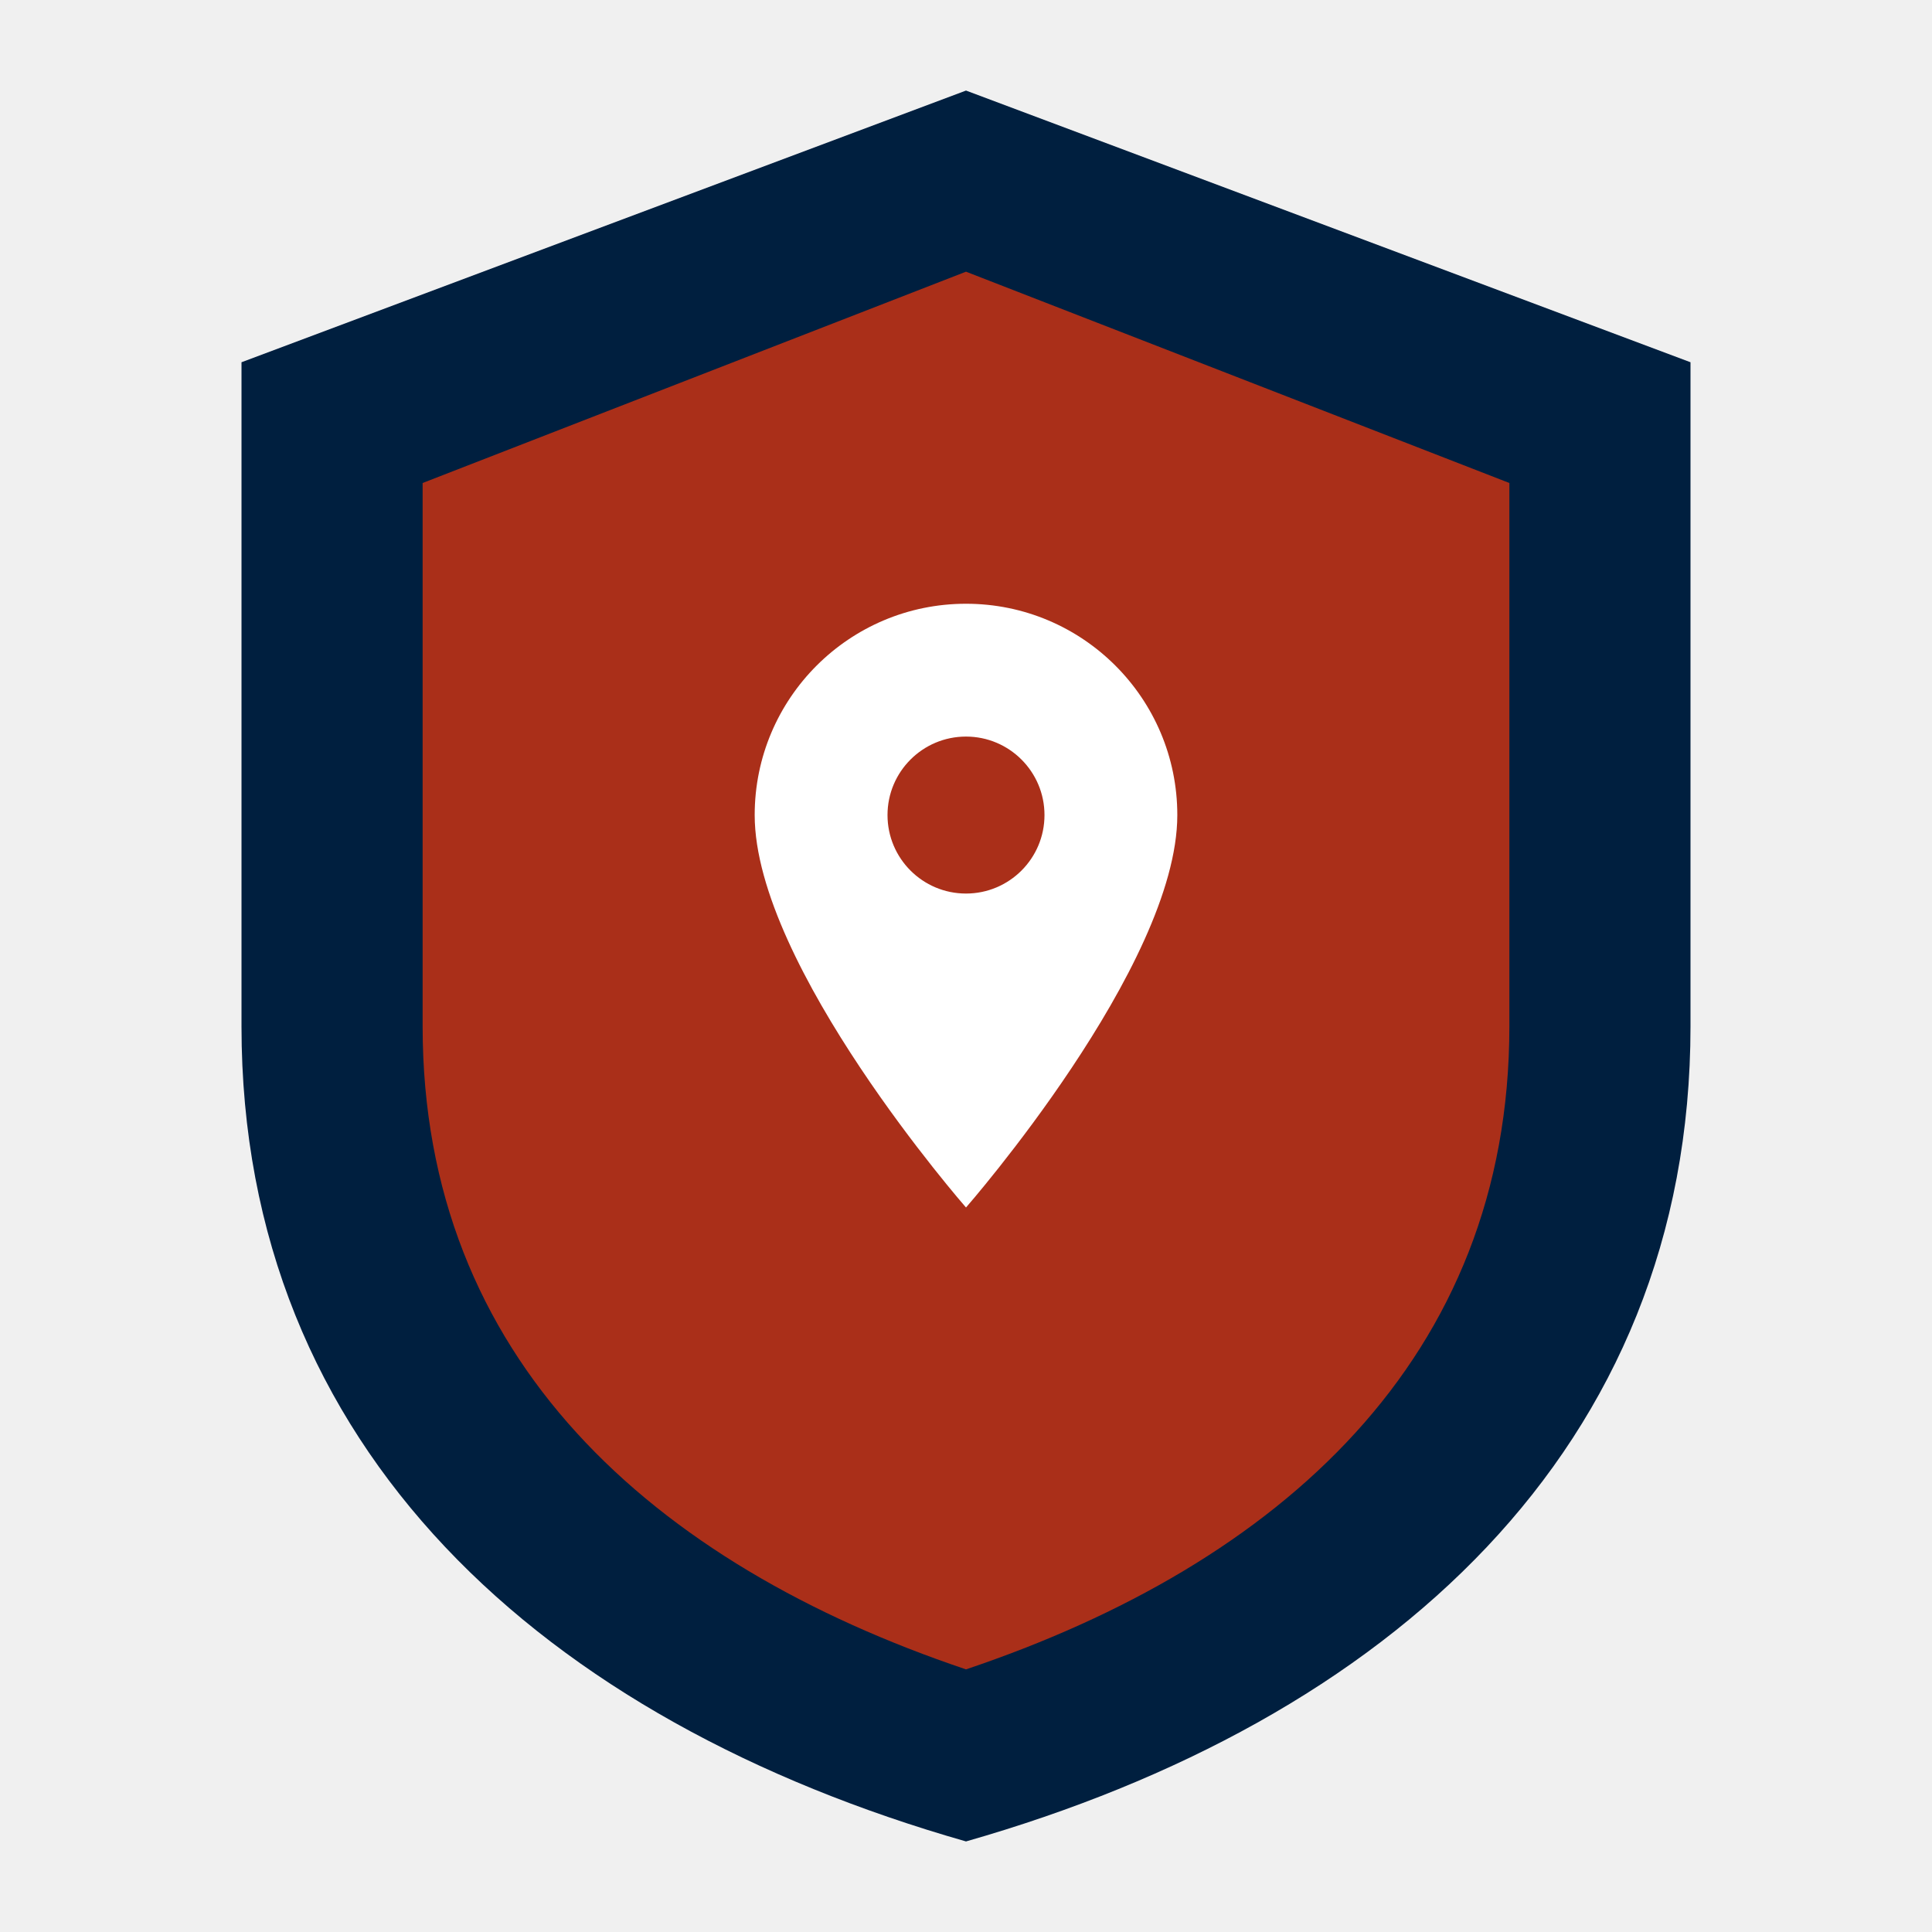
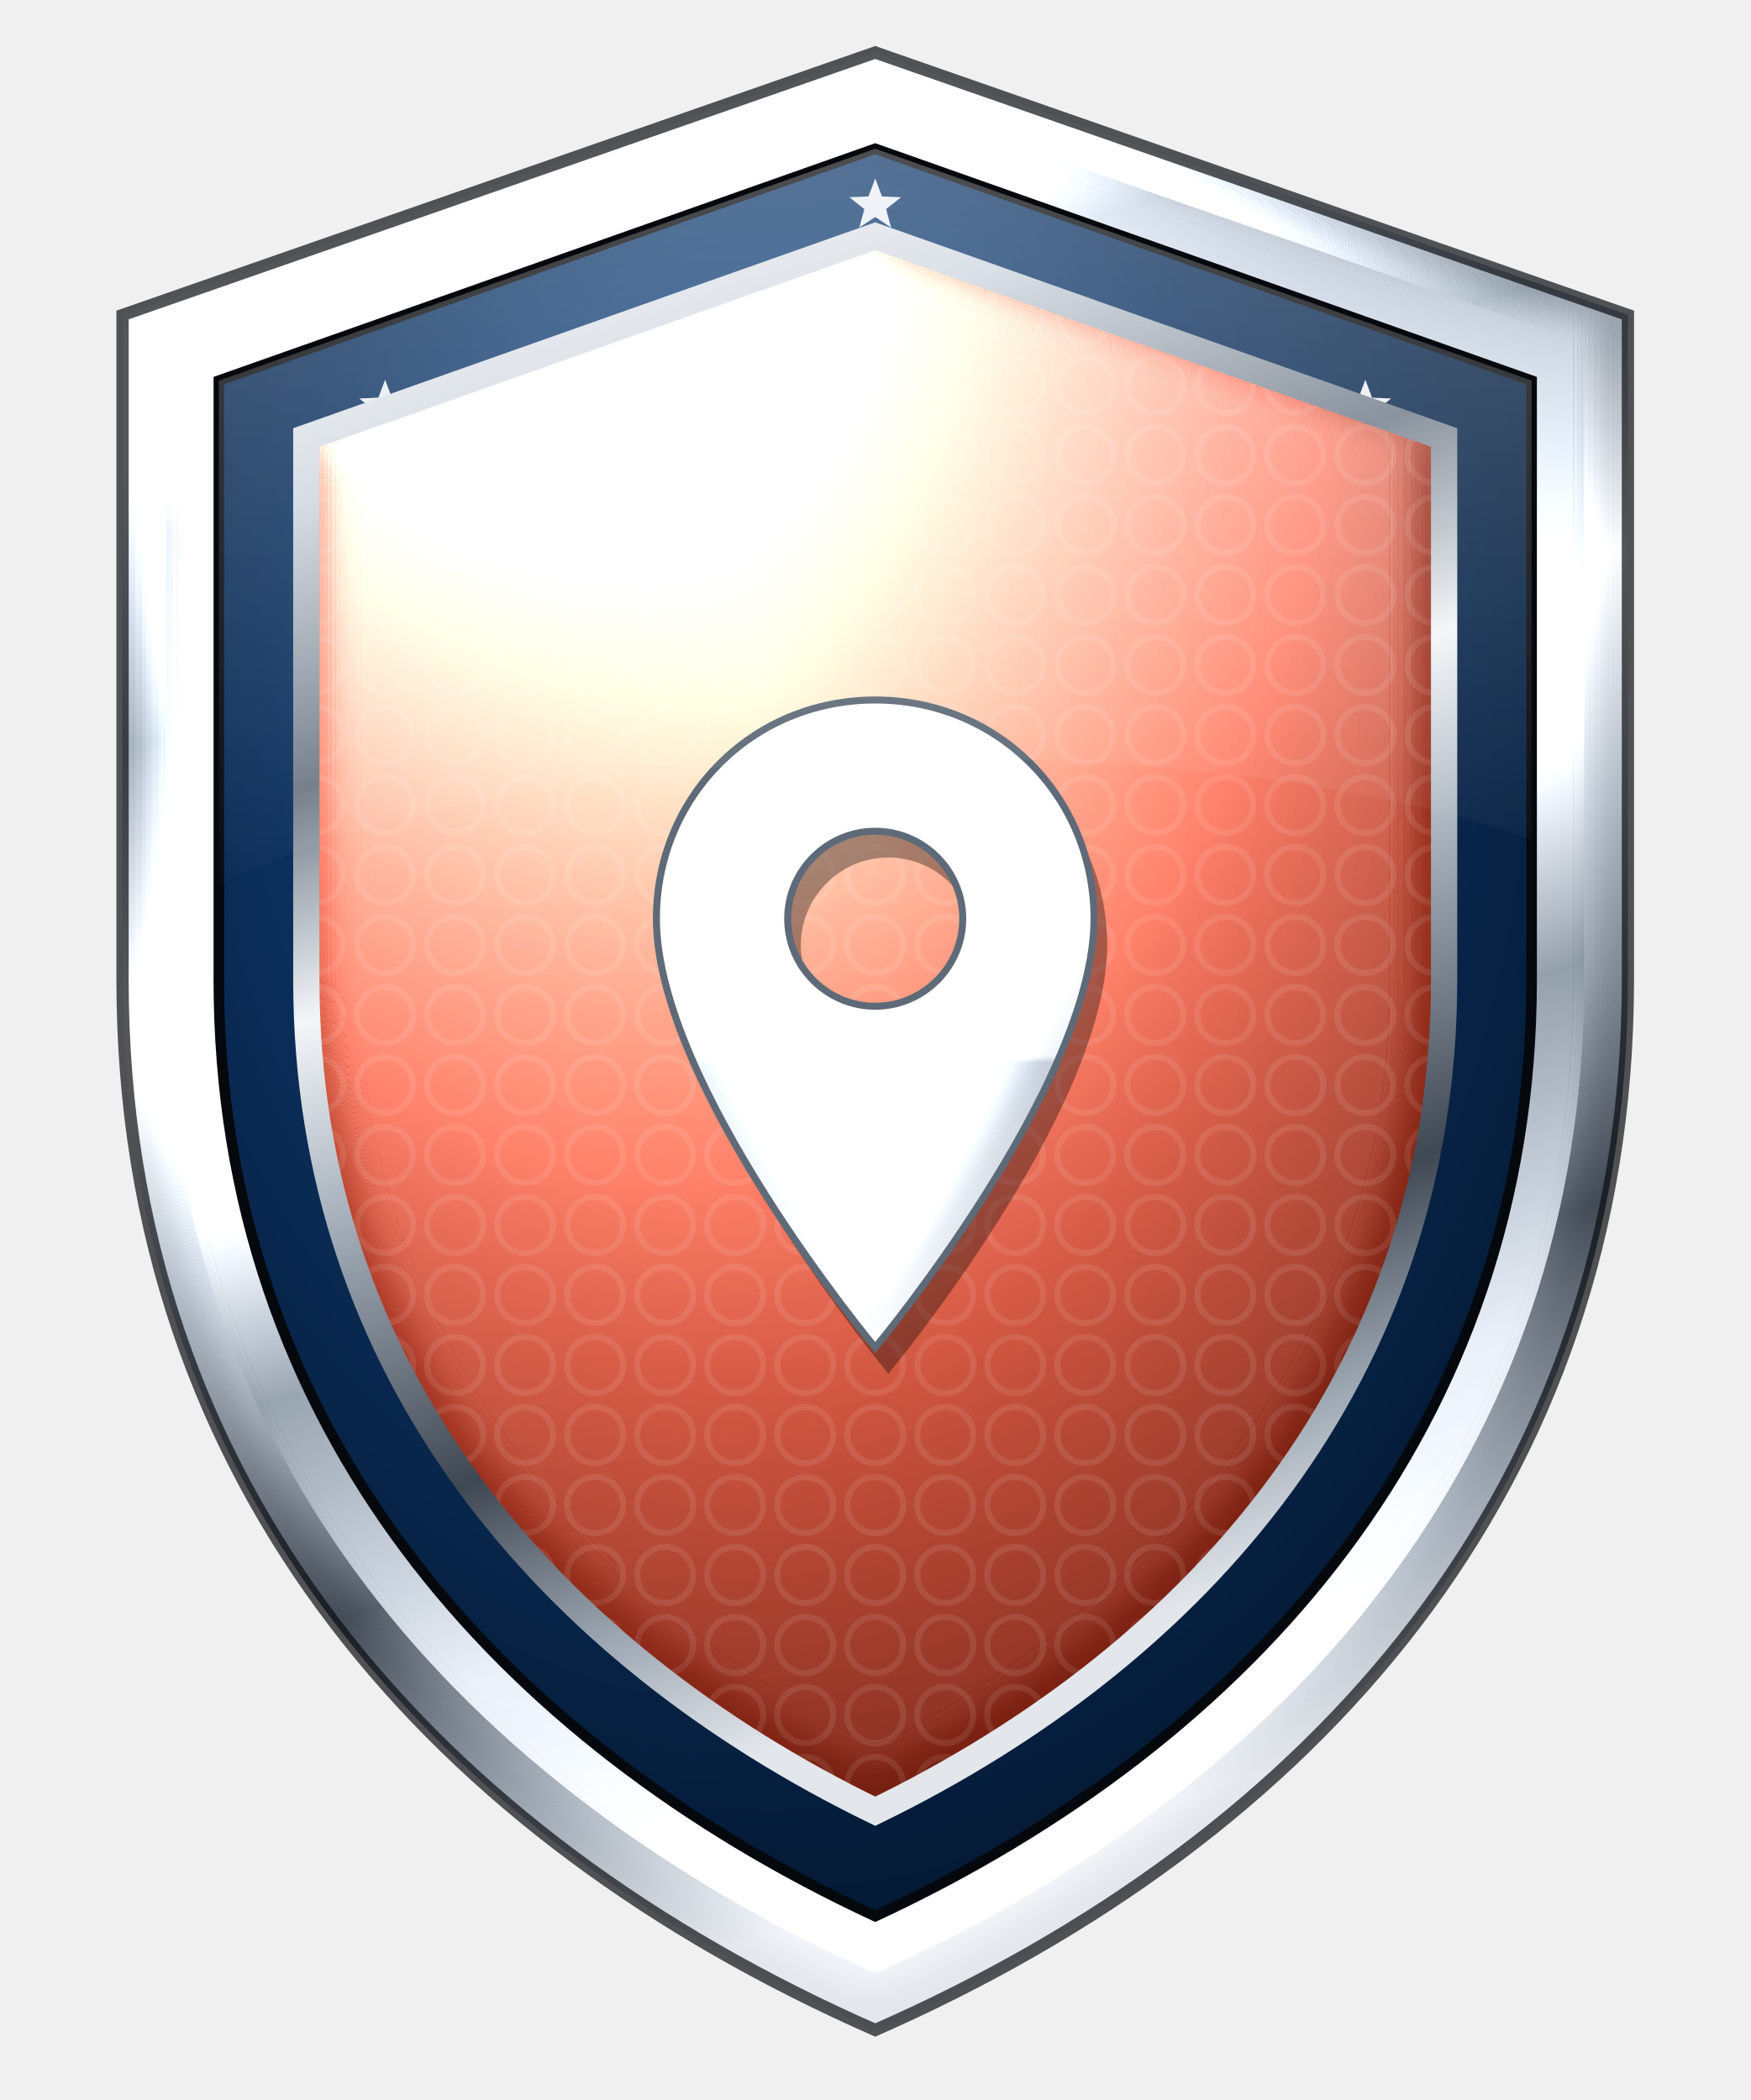
- <svg xmlns="http://www.w3.org/2000/svg" viewBox="0 0 64 64" role="img" aria-label="USA Security Connect">
-   <path d="M32 3 8 12v22c0 14 10 23 24 27 14-4 24-13 24-27V12L32 3Z" fill="#001F3F" />
-   <path d="M32 9 14 16v18c0 11 7.6 17.8 18 21.3 10.4-3.5 18-10.3 18-21.3V16L32 9Z" fill="#AA2F19" />
-   <path d="M32 20a7 7 0 0 0-7 7c0 5 7 13 7 13s7-8 7-13a7 7 0 0 0-7-7Zm0 9.6a2.6 2.6 0 1 1 0-5.2 2.6 2.6 0 0 1 0 5.2Z" fill="#fff" />
+ <svg xmlns="http://www.w3.org/2000/svg" viewBox="0 0 200 240" role="img" aria-label="USA Security Connect">
+   <defs>
+     <linearGradient id="usc-cr" x1="0" y1="0" x2=".25" y2="1">
+       <stop offset="0" stop-color="#fbfcfe" />
+       <stop offset=".16" stop-color="#cfd6df" />
+       <stop offset=".33" stop-color="#6f7a87" />
+       <stop offset=".47" stop-color="#f3f6f9" />
+       <stop offset=".6" stop-color="#a3adb8" />
+       <stop offset=".78" stop-color="#3f4752" />
+       <stop offset=".9" stop-color="#9ba5b0" />
+       <stop offset="1" stop-color="#e3e7ec" />
+     </linearGradient>
+     <linearGradient id="usc-crr" x1=".25" y1="1" x2="0" y2="0">
+       <stop offset="0" stop-color="#fbfcfe" />
+       <stop offset=".16" stop-color="#cfd6df" />
+       <stop offset=".33" stop-color="#6f7a87" />
+       <stop offset=".47" stop-color="#f3f6f9" />
+       <stop offset=".6" stop-color="#a3adb8" />
+       <stop offset=".78" stop-color="#3f4752" />
+       <stop offset=".9" stop-color="#9ba5b0" />
+       <stop offset="1" stop-color="#e3e7ec" />
+     </linearGradient>
+     <radialGradient id="usc-nv" cx=".42" cy=".3" r=".85">
+       <stop offset="0" stop-color="#2b63a3" />
+       <stop offset=".45" stop-color="#0b2f5c" />
+       <stop offset="1" stop-color="#010f22" />
+     </radialGradient>
+     <radialGradient id="usc-rd" cx=".4" cy=".28" r=".9">
+       <stop offset="0" stop-color="#f06a4c" />
+       <stop offset=".5" stop-color="#aa2f19" />
+       <stop offset="1" stop-color="#4f1007" />
+     </radialGradient>
+     <linearGradient id="usc-pin" x1="0" y1="0" x2="0" y2="1">
+       <stop offset="0" stop-color="#ffffff" />
+       <stop offset=".55" stop-color="#e2e7ee" />
+       <stop offset=".56" stop-color="#b8c1cc" />
+       <stop offset="1" stop-color="#f4f7fa" />
+     </linearGradient>
+     <linearGradient id="usc-gloss" x1="0" y1="0" x2="0" y2="1">
+       <stop offset="0" stop-color="#fff" stop-opacity=".55" />
+       <stop offset="1" stop-color="#fff" stop-opacity="0" />
+     </linearGradient>
+     <linearGradient id="usc-gl" x1="0" y1="0" x2="1" y2="0">
+       <stop offset="0" stop-color="#fff" stop-opacity="0" />
+       <stop offset=".3" stop-color="#fff" stop-opacity=".22" />
+       <stop offset=".5" stop-color="#fff" stop-opacity=".95" />
+       <stop offset=".7" stop-color="#fff" stop-opacity=".22" />
+       <stop offset="1" stop-color="#fff" stop-opacity="0" />
+     </linearGradient>
+     <pattern id="usc-turn" width="8" height="8" patternUnits="userSpaceOnUse">
+       <circle cx="4" cy="4" r="3.2" fill="none" stroke="#fff" stroke-opacity=".09" stroke-width=".7" />
+     </pattern>
+     <clipPath id="usc-mid">
+       <path d="M100 17 L175 43.5 V112 C175 163 143 199 100 219 C57 199 25 163 25 112 V43.5 Z" />
+     </clipPath>
+     <clipPath id="usc-clip">
+       <path d="M100 6 L186 36 V112 C186 170 150 210 100 232 C50 210 14 170 14 112 V36 Z" />
+     </clipPath>
+     <filter id="usc-bev" x="-8%" y="-8%" width="116%" height="116%" color-interpolation-filters="sRGB">
+       <feGaussianBlur in="SourceAlpha" stdDeviation="2.6" result="b" />
+       <feSpecularLighting in="b" surfaceScale="6" specularConstant="1.15" specularExponent="26" lighting-color="#ffffff" result="s">
+         <fePointLight x="55" y="10" z="160" />
+       </feSpecularLighting>
+       <feComposite in="s" in2="SourceAlpha" operator="in" result="si" />
+       <feComposite in="SourceGraphic" in2="si" operator="arithmetic" k1="0" k2="1" k3="1" k4="0" />
+     </filter>
+   </defs>
+   <g>
+     <g filter="url(#usc-bev)">
+       <path d="M100 6 L186 36 V112 C186 170 150 210 100 232 C50 210 14 170 14 112 V36 Z" fill="url(#usc-cr)" />
+       <path d="M100 11 L181 39.2 V112 C181 166.5 147 204.5 100 225.5 C53 204.5 19 166.5 19 112 V39.2 Z" fill="url(#usc-crr)" />
+     </g>
+     <path d="M100 6 L186 36 V112 C186 170 150 210 100 232 C50 210 14 170 14 112 V36 Z" fill="none" stroke="#0a0d12" stroke-opacity=".7" stroke-width="1.4" />
+     <path d="M100 17 L175 43.5 V112 C175 163 143 199 100 219 C57 199 25 163 25 112 V43.5 Z" fill="url(#usc-nv)" stroke="#05080c" stroke-width="1.2" />
+     <polygon points="100.00,20.40 100.77,22.45 102.95,22.54 101.24,23.90 101.82,26.01 100.00,24.80 98.18,26.01 98.76,23.90 97.05,22.54 99.23,22.45" fill="#e9eef4" />
+     <polygon points="44.00,43.40 44.77,45.45 46.95,45.54 45.24,46.90 45.82,49.01 44.00,47.80 42.18,49.01 42.76,46.90 41.05,45.54 43.23,45.45" fill="#e9eef4" />
+     <polygon points="156.00,43.40 156.77,45.45 158.95,45.54 157.24,46.90 157.82,49.01 156.00,47.80 154.18,49.01 154.76,46.90 153.05,45.54 155.23,45.45" fill="#e9eef4" />
+     <g filter="url(#usc-bev)">
+       <path d="M100 27 L165 50 V112 C165 157 137 189 100 207 C63 189 35 157 35 112 V50 Z" fill="url(#usc-rd)" />
+     </g>
+     <path d="M100 27 L165 50 V112 C165 157 137 189 100 207 C63 189 35 157 35 112 V50 Z" fill="url(#usc-turn)" />
+     <path d="M100 27 L165 50 V112 C165 157 137 189 100 207 C63 189 35 157 35 112 V50 Z" fill="none" stroke="url(#usc-cr)" stroke-width="3" />
+     <g transform="translate(0 14)">
+       <path d="M100 66 C86 66 75 77 75 91 C75 110 100 140 100 140 C100 140 125 110 125 91 C125 77 114 66 100 66 Z M100 101 C94.5 101 90 96.5 90 91 C90 85.5 94.5 81 100 81 C105.5 81 110 85.5 110 91 C110 96.5 105.5 101 100 101 Z" fill-rule="evenodd" fill="#000" opacity=".35" transform="translate(1.5 3)" />
+       <g filter="url(#usc-bev)">
+         <path d="M100 66 C86 66 75 77 75 91 C75 110 100 140 100 140 C100 140 125 110 125 91 C125 77 114 66 100 66 Z M100 101 C94.5 101 90 96.5 90 91 C90 85.5 94.5 81 100 81 C105.5 81 110 85.5 110 91 C110 96.5 105.5 101 100 101 Z" fill-rule="evenodd" fill="url(#usc-pin)" />
+       </g>
+       <path d="M100 66 C86 66 75 77 75 91 C75 110 100 140 100 140 C100 140 125 110 125 91 C125 77 114 66 100 66 Z M100 101 C94.5 101 90 96.5 90 91 C90 85.5 94.5 81 100 81 C105.5 81 110 85.5 110 91 C110 96.5 105.5 101 100 101 Z" fill-rule="evenodd" fill="none" stroke="#5e6a77" stroke-width=".8" />
+     </g>
+     <g clip-path="url(#usc-mid)">
+       <path d="M20 40 L100 12 L180 40 V98 C145 82 55 82 20 104 Z" fill="url(#usc-gloss)" opacity=".55" />
+     </g>
+   </g>
</svg>
